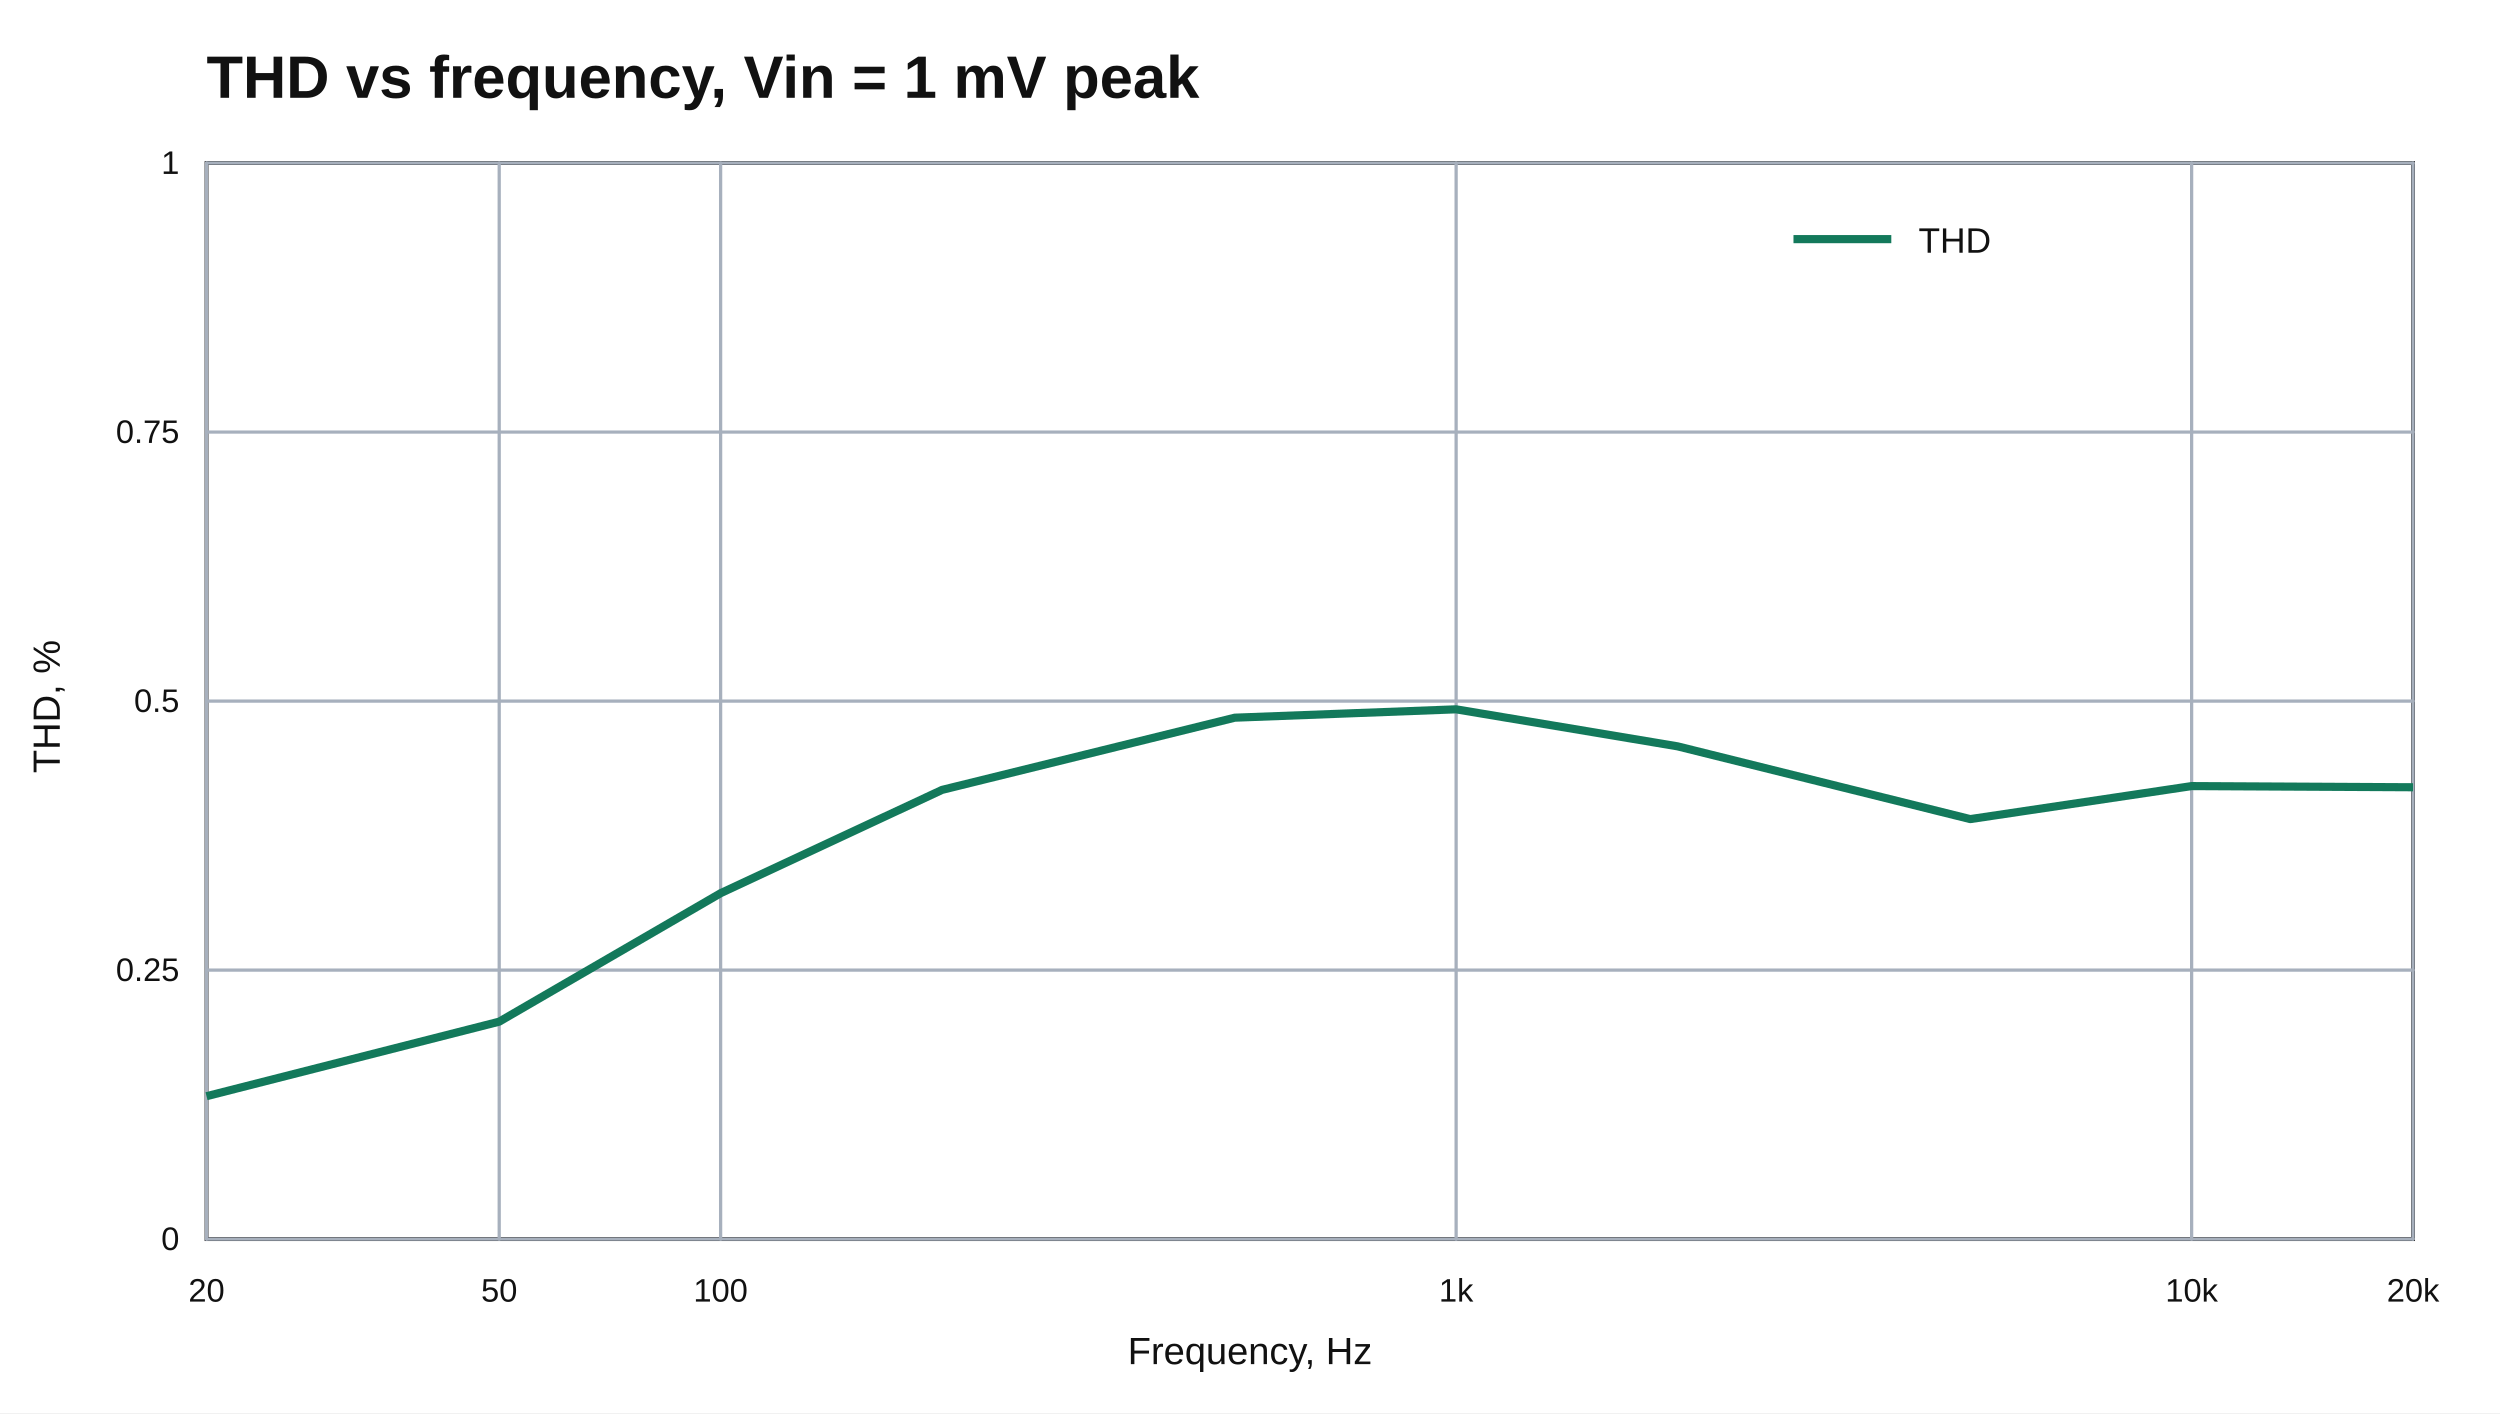
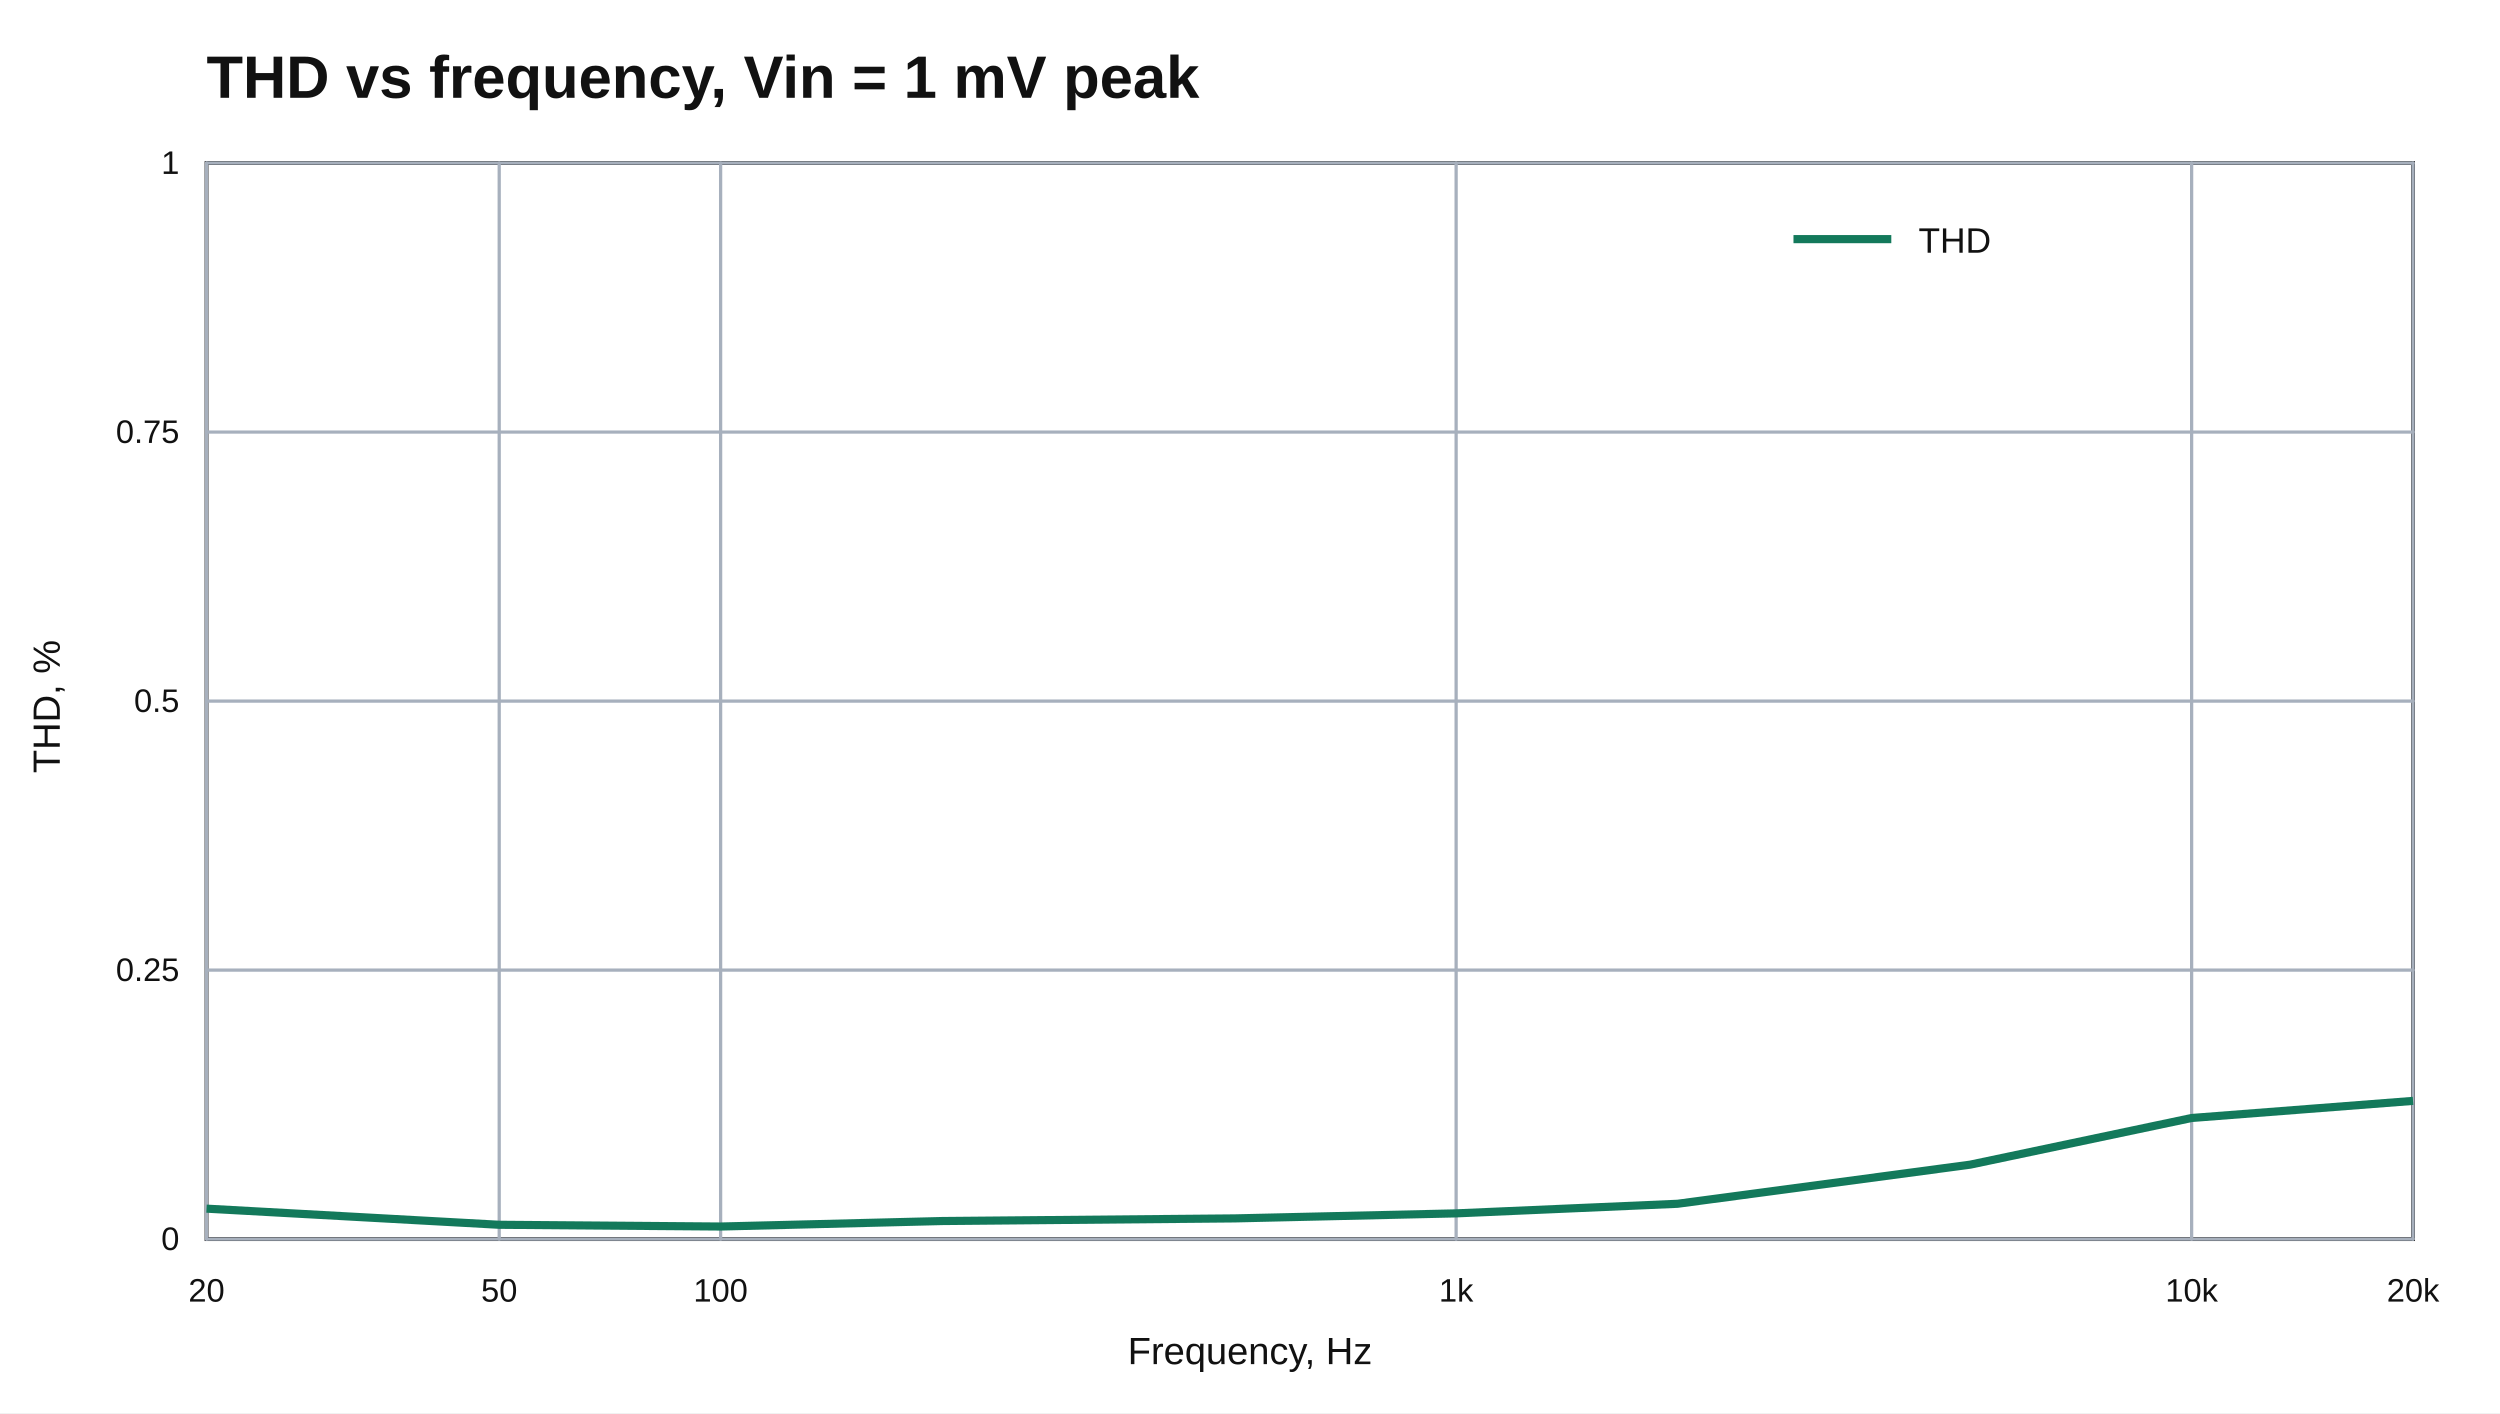
<svg xmlns="http://www.w3.org/2000/svg" width="920" height="520" viewBox="0 0 920 520">
  <defs>
    <style>
.wire{stroke:#111;stroke-width:2.6;fill:none;stroke-linecap:round;stroke-linejoin:round}
.thin{stroke:#a7b0bd;stroke-width:1.2;fill:none;stroke-linecap:round;stroke-linejoin:round}
.axis{stroke:#111;stroke-width:1.4;fill:none}
.blue{stroke:#1665d8;stroke-width:3;fill:none;stroke-linecap:round;stroke-linejoin:round}
.green{stroke:#13795b;stroke-width:3;fill:none;stroke-linecap:round;stroke-linejoin:round}
.orange{stroke:#b54708;stroke-width:3;fill:none;stroke-linecap:round;stroke-linejoin:round}
.node{fill:#111;stroke:none}
</style>
  </defs>
  <rect width="100%" height="100%" fill="#fff" />
  <text x="76" y="36" font-family="Arial, Helvetica, sans-serif" font-size="22" font-weight="700" text-anchor="start" fill="#111">THD vs frequency, Vin = 1 mV peak</text>
  <rect x="76" y="60" width="812" height="396" fill="#fff" stroke="#111" stroke-width="1.4" />
  <line x1="76" y1="60" x2="76" y2="456" class="thin" />
  <text x="76" y="479" font-family="Arial, Helvetica, sans-serif" font-size="12" font-weight="400" text-anchor="middle" fill="#111">20</text>
  <line x1="183.709" y1="60" x2="183.709" y2="456" class="thin" />
  <text x="183.709" y="479" font-family="Arial, Helvetica, sans-serif" font-size="12" font-weight="400" text-anchor="middle" fill="#111">50</text>
  <line x1="265.188" y1="60" x2="265.188" y2="456" class="thin" />
  <text x="265.188" y="479" font-family="Arial, Helvetica, sans-serif" font-size="12" font-weight="400" text-anchor="middle" fill="#111">100</text>
  <line x1="535.855" y1="60" x2="535.855" y2="456" class="thin" />
  <text x="535.855" y="479" font-family="Arial, Helvetica, sans-serif" font-size="12" font-weight="400" text-anchor="middle" fill="#111">1k</text>
  <line x1="806.521" y1="60" x2="806.521" y2="456" class="thin" />
  <text x="806.521" y="479" font-family="Arial, Helvetica, sans-serif" font-size="12" font-weight="400" text-anchor="middle" fill="#111">10k</text>
  <line x1="888" y1="60" x2="888" y2="456" class="thin" />
  <text x="888" y="479" font-family="Arial, Helvetica, sans-serif" font-size="12" font-weight="400" text-anchor="middle" fill="#111">20k</text>
  <line x1="76" y1="456" x2="888" y2="456" class="thin" />
  <text x="66" y="460" font-family="Arial, Helvetica, sans-serif" font-size="12" font-weight="400" text-anchor="end" fill="#111">0</text>
  <line x1="76" y1="357" x2="888" y2="357" class="thin" />
  <text x="66" y="361" font-family="Arial, Helvetica, sans-serif" font-size="12" font-weight="400" text-anchor="end" fill="#111">0.25</text>
  <line x1="76" y1="258" x2="888" y2="258" class="thin" />
  <text x="66" y="262" font-family="Arial, Helvetica, sans-serif" font-size="12" font-weight="400" text-anchor="end" fill="#111">0.5</text>
  <line x1="76" y1="159" x2="888" y2="159" class="thin" />
  <text x="66" y="163" font-family="Arial, Helvetica, sans-serif" font-size="12" font-weight="400" text-anchor="end" fill="#111">0.75</text>
  <line x1="76" y1="60" x2="888" y2="60" class="thin" />
  <text x="66" y="64" font-family="Arial, Helvetica, sans-serif" font-size="12" font-weight="400" text-anchor="end" fill="#111">1</text>
-   <polyline points="76.00,403.40 183.71,375.97 265.19,328.69 346.67,290.68 454.38,264.11 535.85,261.03 617.33,274.65 725.04,301.43 806.52,289.28 888.00,289.71" fill="none" stroke="#13795b" stroke-width="3" stroke-linejoin="round" />
+   <polyline points="76.00,444.78 183.71,450.72 265.19,451.36 346.67,449.34 454.38,448.37 535.85,446.52 617.33,442.99 725.04,428.59 806.52,411.42 888.00,405.12" fill="none" stroke="#13795b" stroke-width="3" stroke-linejoin="round" />
  <line x1="660" y1="88" x2="696" y2="88" stroke="#13795b" stroke-width="3" />
  <text x="706" y="93" font-family="Arial, Helvetica, sans-serif" font-size="13" font-weight="400" text-anchor="start" fill="#111">THD</text>
  <text x="460" y="502" font-family="Arial, Helvetica, sans-serif" font-size="14" font-weight="400" text-anchor="middle" fill="#111">Frequency, Hz</text>
  <text x="22" y="260" font-family="Arial, Helvetica, sans-serif" font-size="14" text-anchor="middle" fill="#111" transform="rotate(-90 22 260)">THD, %</text>
</svg>
